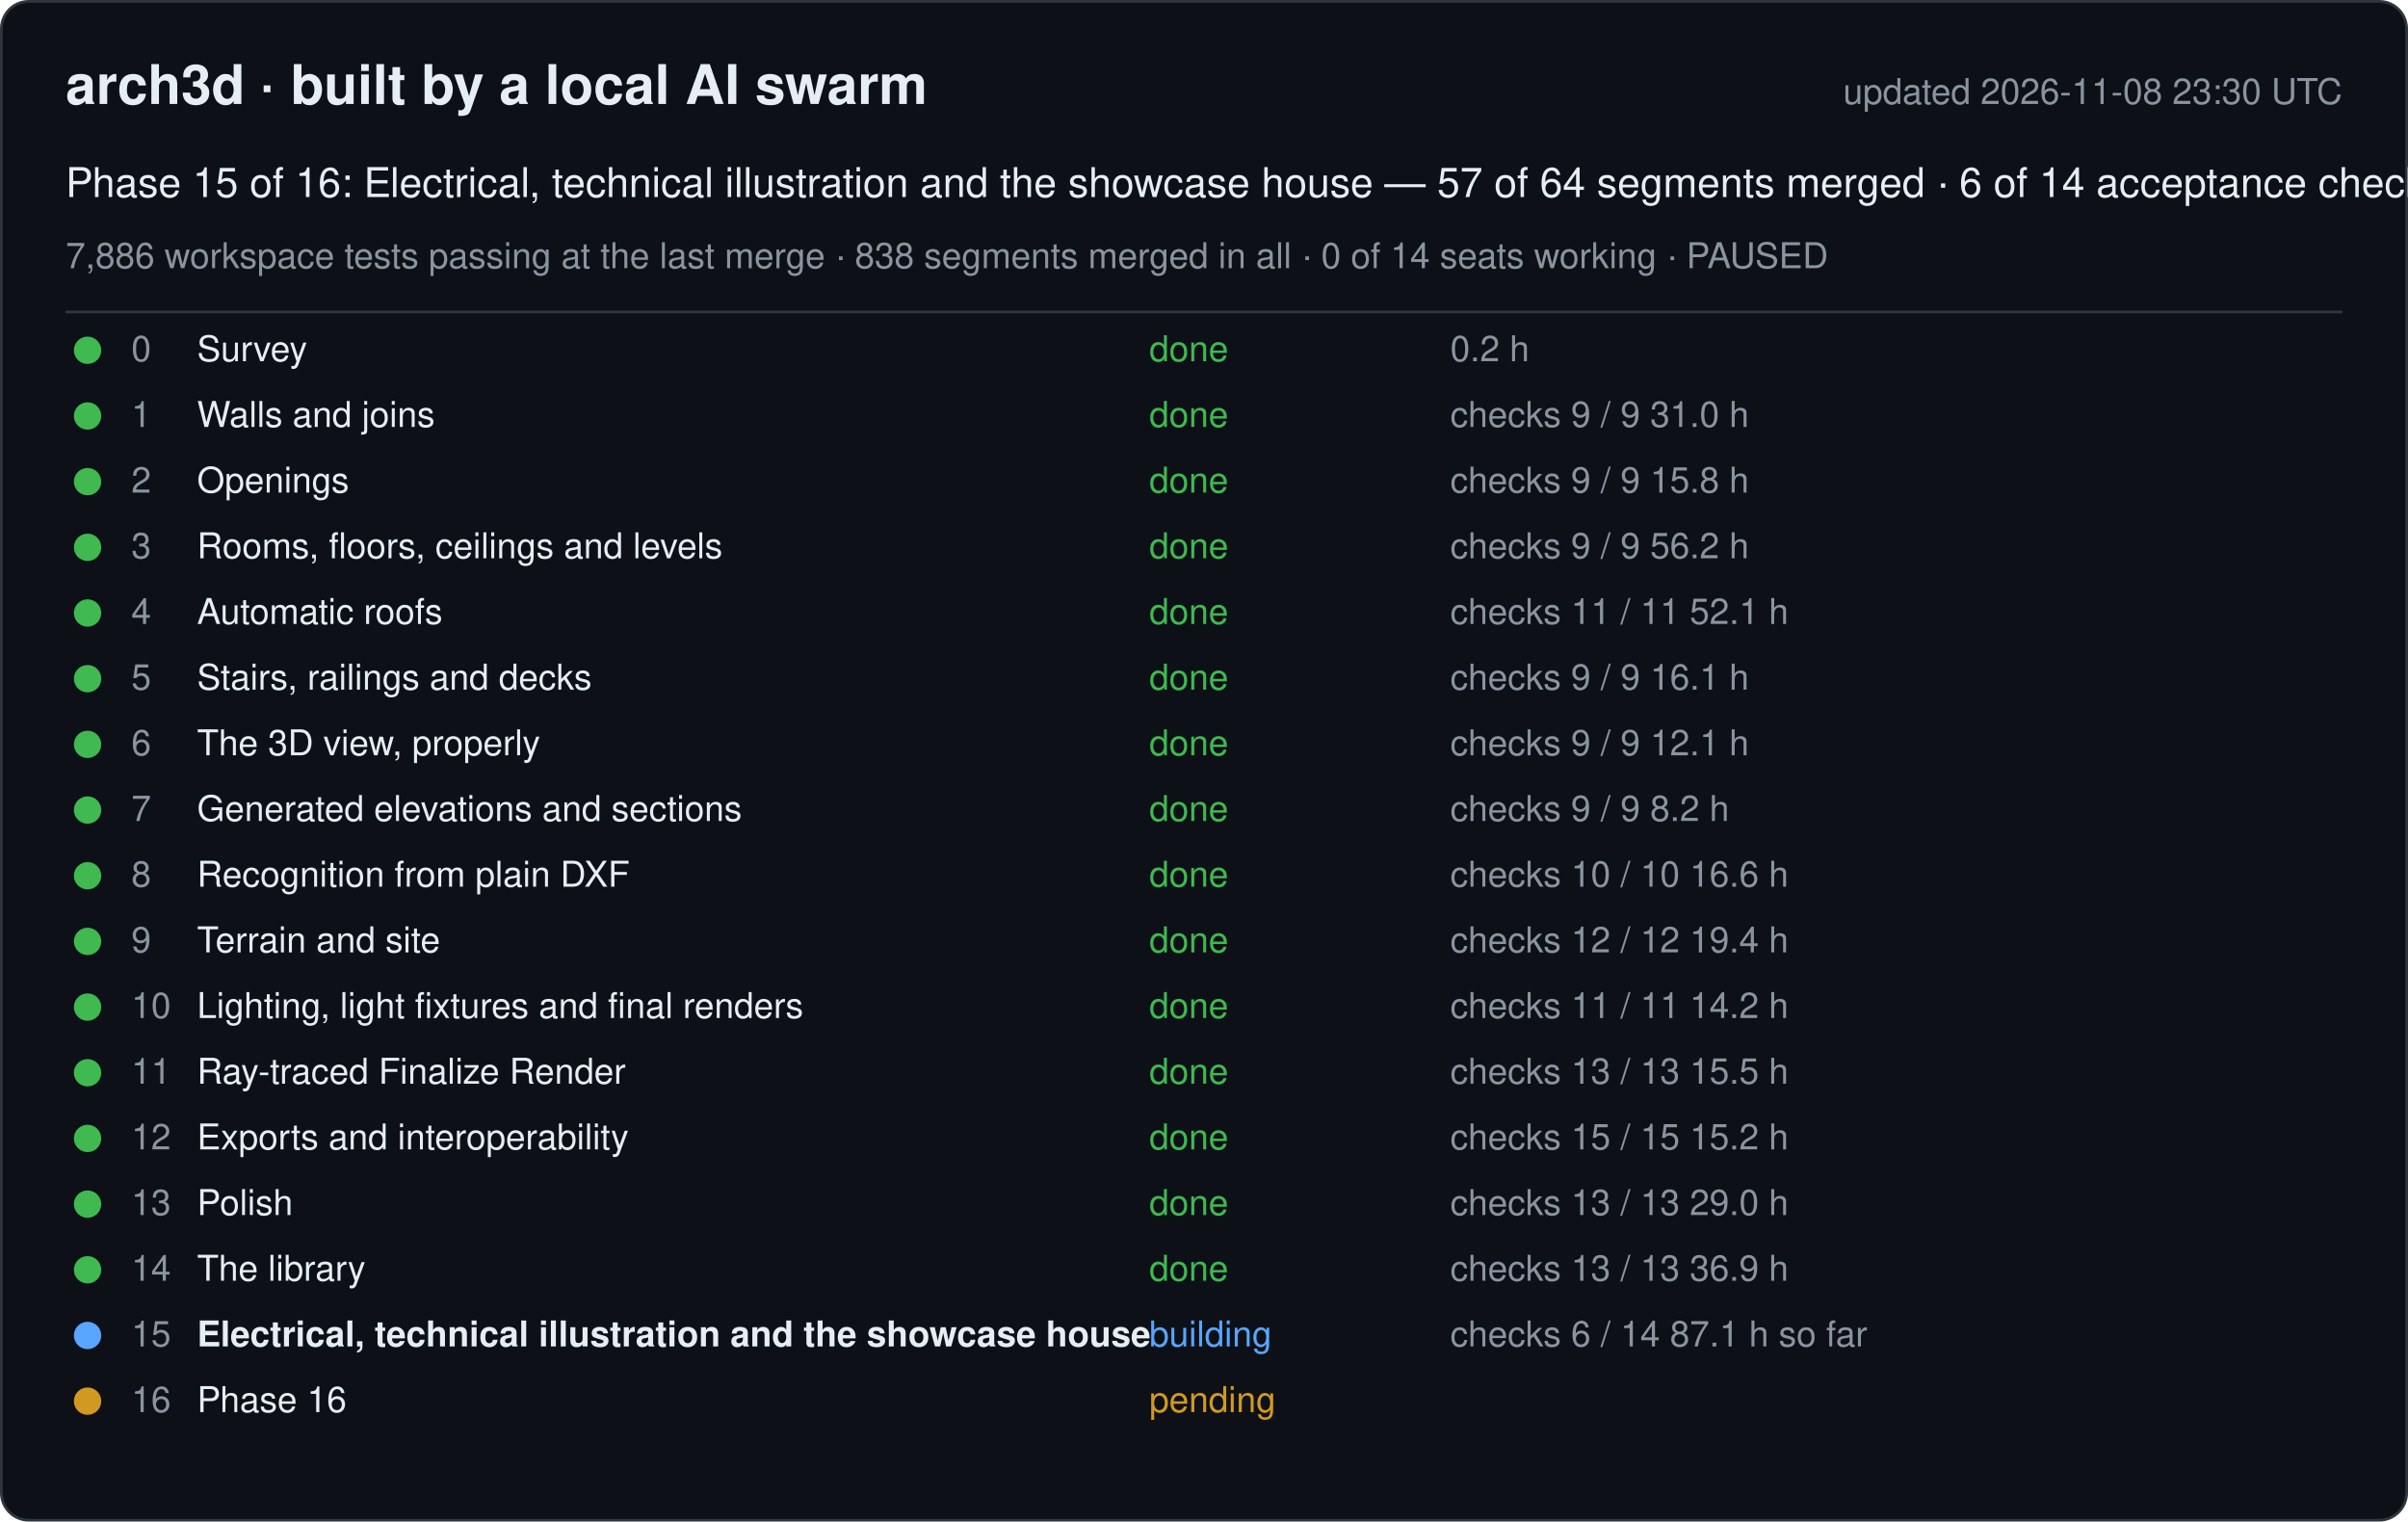
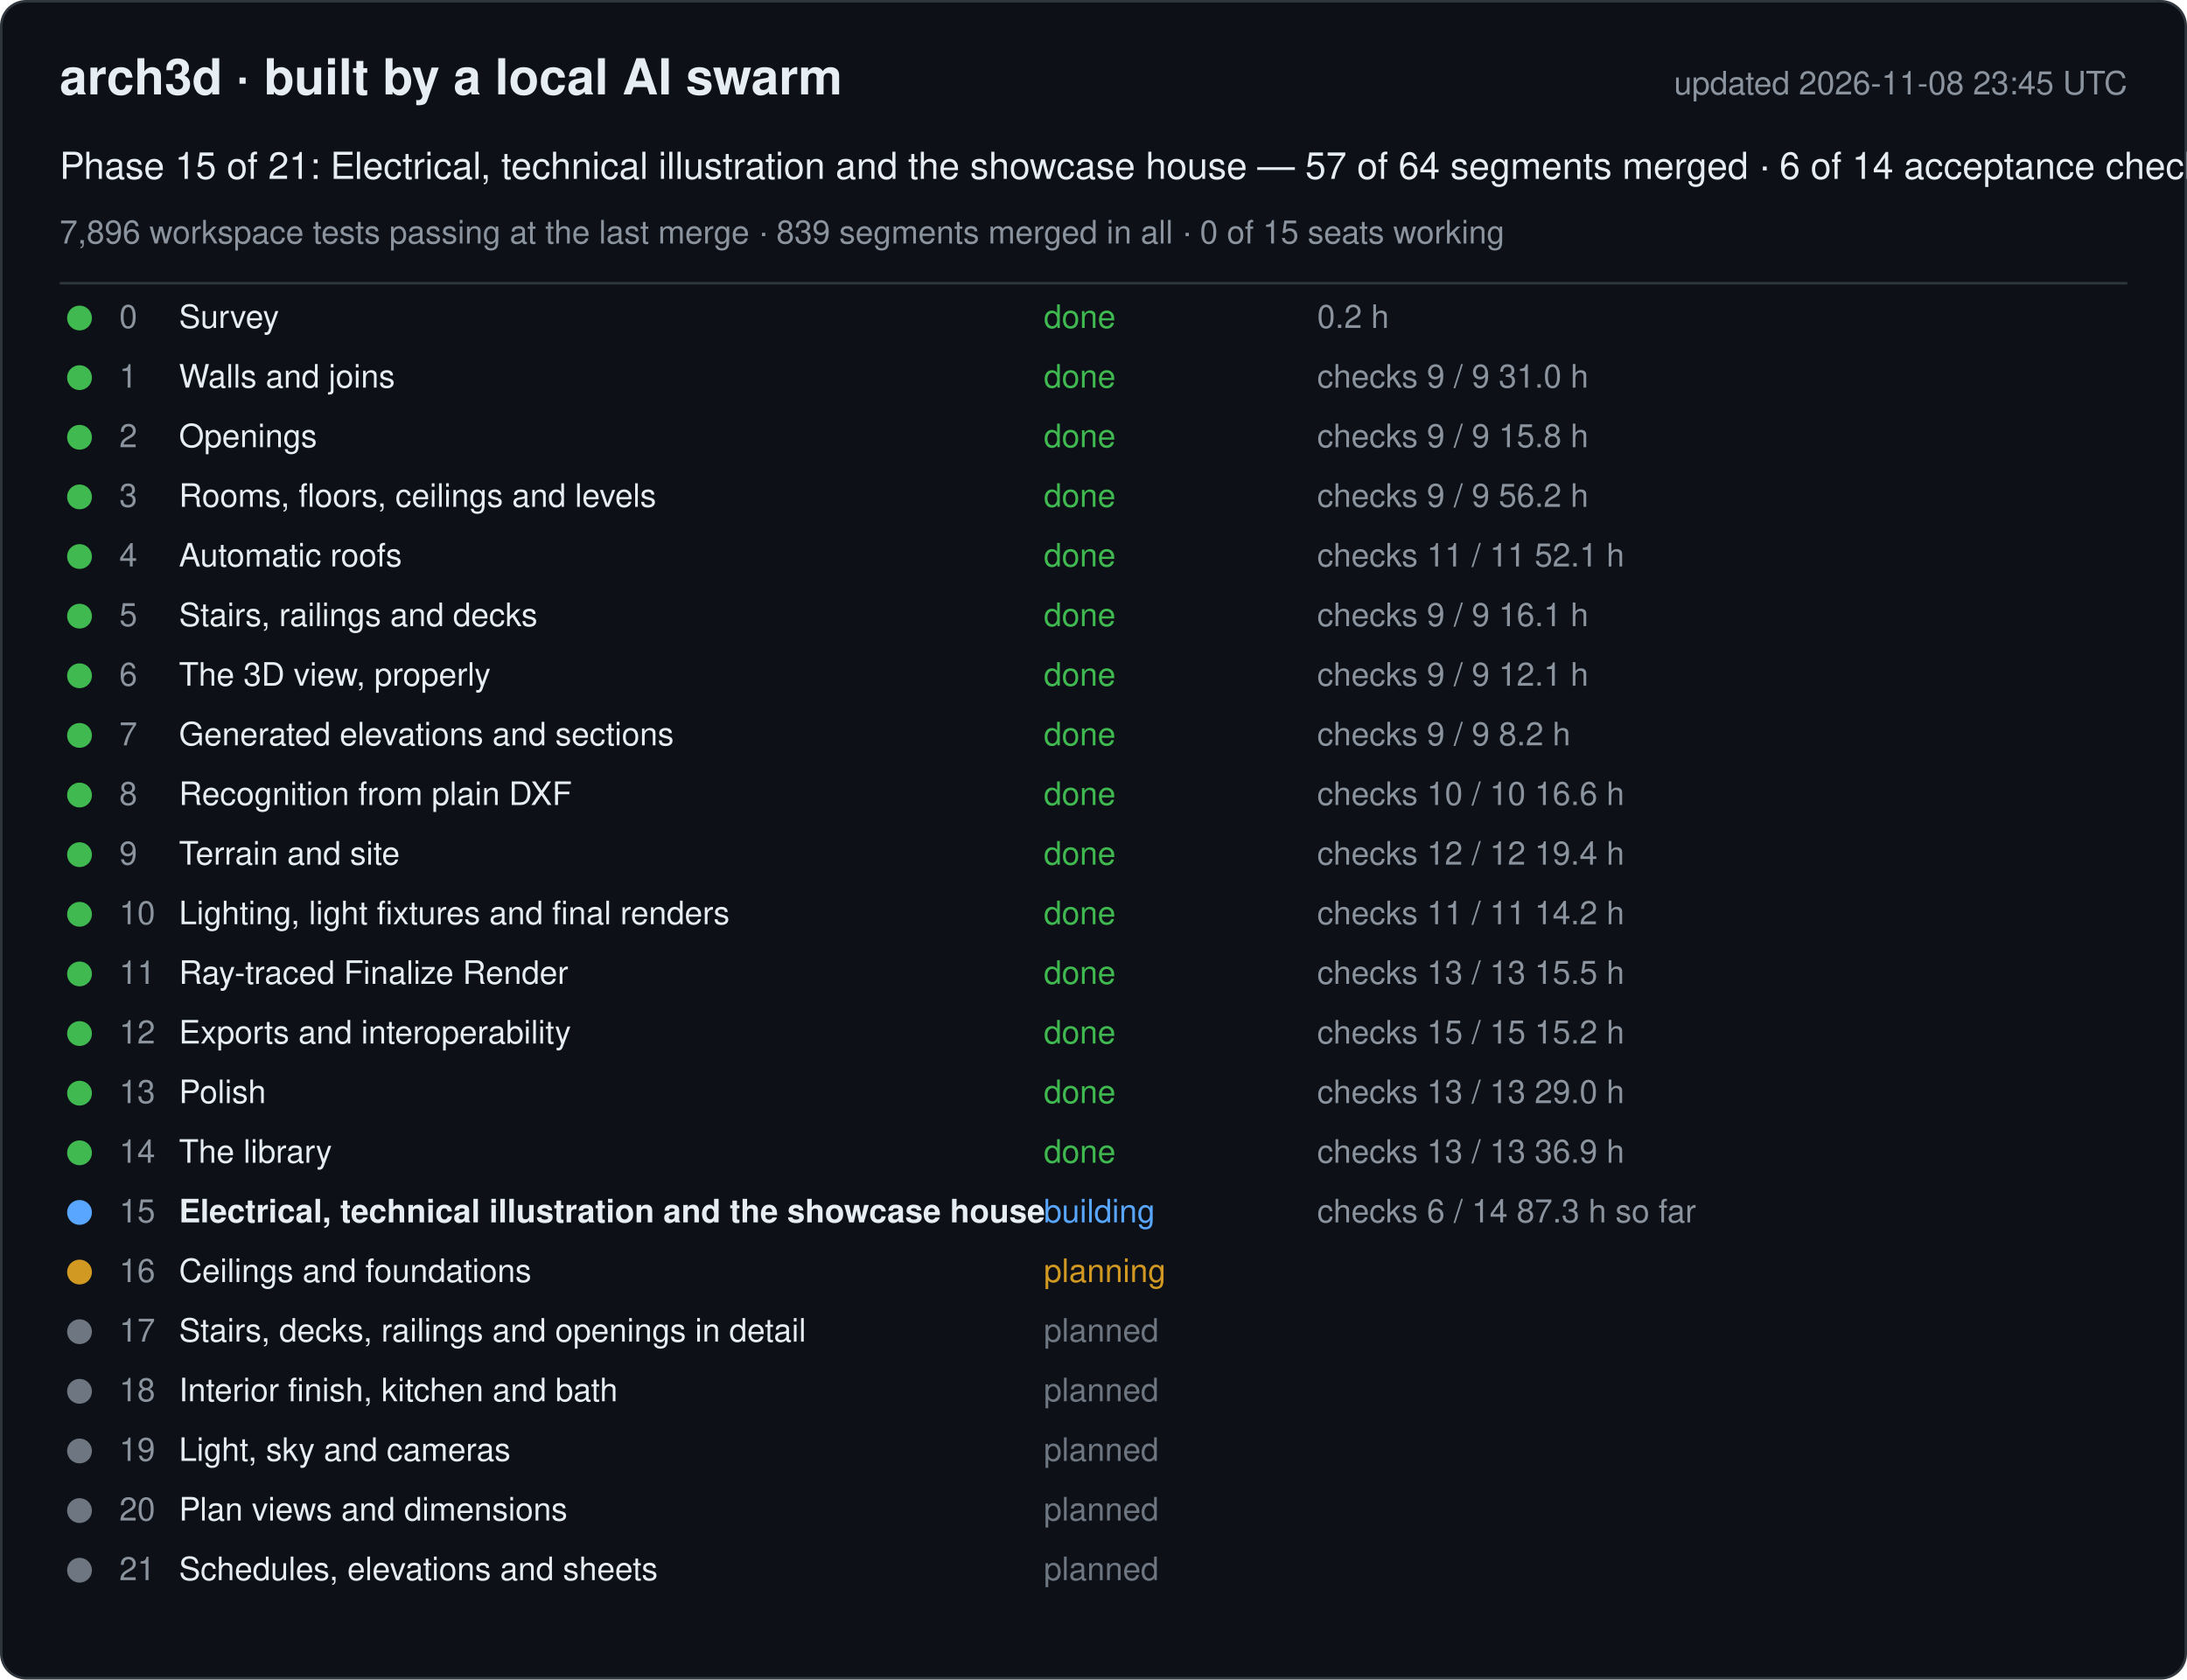
- <svg xmlns="http://www.w3.org/2000/svg" width="880" height="556" viewBox="0 0 880 556" font-family="-apple-system, Segoe UI, Helvetica, Arial, sans-serif">
-   <rect x="0.5" y="0.5" width="879" height="555" rx="10" fill="#0d1117" stroke="#30363d" />
+ <svg xmlns="http://www.w3.org/2000/svg" width="880" height="676" viewBox="0 0 880 676" font-family="-apple-system, Segoe UI, Helvetica, Arial, sans-serif">
+   <rect x="0.5" y="0.5" width="879" height="675" rx="10" fill="#0d1117" stroke="#30363d" />
  <text x="24" y="38" font-size="20" font-weight="600" fill="#e6edf3">arch3d · built by a local AI swarm</text>
-   <text x="856" y="38" font-size="13" fill="#8b949e" text-anchor="end">updated 2026-11-08 23:30 UTC</text>
-   <text x="24" y="72" font-size="15" fill="#e6edf3">Phase 15 of 16: Electrical, technical illustration and the showcase house — 57 of 64 segments merged · 6 of 14 acceptance checks</text>
-   <text x="24" y="98" font-size="13" fill="#8b949e">7,886 workspace tests passing at the last merge · 838 segments merged in all · 0 of 14 seats working · PAUSED</text>
+   <text x="856" y="38" font-size="13" fill="#8b949e" text-anchor="end">updated 2026-11-08 23:45 UTC</text>
+   <text x="24" y="72" font-size="15" fill="#e6edf3">Phase 15 of 21: Electrical, technical illustration and the showcase house — 57 of 64 segments merged · 6 of 14 acceptance checks</text>
+   <text x="24" y="98" font-size="13" fill="#8b949e">7,896 workspace tests passing at the last merge · 839 segments merged in all · 0 of 15 seats working</text>
  <line x1="24" y1="114" x2="856" y2="114" stroke="#30363d" />
  <g data-phase="0">
    <circle cx="32" cy="128" r="5" fill="#3fb950" />
    <text x="48" y="132" font-size="13" fill="#8b949e">0</text>
    <text x="72" y="132" font-size="13" fill="#e6edf3">Survey</text>
    <text x="420" y="132" font-size="13" fill="#3fb950">done</text>
    <text x="530" y="132" font-size="13" fill="#8b949e">0.2 h</text>
  </g>
  <g data-phase="1">
    <circle cx="32" cy="152" r="5" fill="#3fb950" />
    <text x="48" y="156" font-size="13" fill="#8b949e">1</text>
    <text x="72" y="156" font-size="13" fill="#e6edf3">Walls and joins</text>
    <text x="420" y="156" font-size="13" fill="#3fb950">done</text>
    <text x="530" y="156" font-size="13" fill="#8b949e">checks 9 / 9   31.0 h</text>
  </g>
  <g data-phase="2">
    <circle cx="32" cy="176" r="5" fill="#3fb950" />
    <text x="48" y="180" font-size="13" fill="#8b949e">2</text>
    <text x="72" y="180" font-size="13" fill="#e6edf3">Openings</text>
    <text x="420" y="180" font-size="13" fill="#3fb950">done</text>
    <text x="530" y="180" font-size="13" fill="#8b949e">checks 9 / 9   15.8 h</text>
  </g>
  <g data-phase="3">
    <circle cx="32" cy="200" r="5" fill="#3fb950" />
    <text x="48" y="204" font-size="13" fill="#8b949e">3</text>
    <text x="72" y="204" font-size="13" fill="#e6edf3">Rooms, floors, ceilings and levels</text>
    <text x="420" y="204" font-size="13" fill="#3fb950">done</text>
    <text x="530" y="204" font-size="13" fill="#8b949e">checks 9 / 9   56.2 h</text>
  </g>
  <g data-phase="4">
    <circle cx="32" cy="224" r="5" fill="#3fb950" />
    <text x="48" y="228" font-size="13" fill="#8b949e">4</text>
    <text x="72" y="228" font-size="13" fill="#e6edf3">Automatic roofs</text>
    <text x="420" y="228" font-size="13" fill="#3fb950">done</text>
    <text x="530" y="228" font-size="13" fill="#8b949e">checks 11 / 11   52.1 h</text>
  </g>
  <g data-phase="5">
    <circle cx="32" cy="248" r="5" fill="#3fb950" />
    <text x="48" y="252" font-size="13" fill="#8b949e">5</text>
    <text x="72" y="252" font-size="13" fill="#e6edf3">Stairs, railings and decks</text>
    <text x="420" y="252" font-size="13" fill="#3fb950">done</text>
    <text x="530" y="252" font-size="13" fill="#8b949e">checks 9 / 9   16.1 h</text>
  </g>
  <g data-phase="6">
    <circle cx="32" cy="272" r="5" fill="#3fb950" />
    <text x="48" y="276" font-size="13" fill="#8b949e">6</text>
    <text x="72" y="276" font-size="13" fill="#e6edf3">The 3D view, properly</text>
    <text x="420" y="276" font-size="13" fill="#3fb950">done</text>
    <text x="530" y="276" font-size="13" fill="#8b949e">checks 9 / 9   12.1 h</text>
  </g>
  <g data-phase="7">
    <circle cx="32" cy="296" r="5" fill="#3fb950" />
    <text x="48" y="300" font-size="13" fill="#8b949e">7</text>
    <text x="72" y="300" font-size="13" fill="#e6edf3">Generated elevations and sections</text>
    <text x="420" y="300" font-size="13" fill="#3fb950">done</text>
    <text x="530" y="300" font-size="13" fill="#8b949e">checks 9 / 9   8.2 h</text>
  </g>
  <g data-phase="8">
    <circle cx="32" cy="320" r="5" fill="#3fb950" />
    <text x="48" y="324" font-size="13" fill="#8b949e">8</text>
    <text x="72" y="324" font-size="13" fill="#e6edf3">Recognition from plain DXF</text>
    <text x="420" y="324" font-size="13" fill="#3fb950">done</text>
    <text x="530" y="324" font-size="13" fill="#8b949e">checks 10 / 10   16.6 h</text>
  </g>
  <g data-phase="9">
    <circle cx="32" cy="344" r="5" fill="#3fb950" />
    <text x="48" y="348" font-size="13" fill="#8b949e">9</text>
    <text x="72" y="348" font-size="13" fill="#e6edf3">Terrain and site</text>
    <text x="420" y="348" font-size="13" fill="#3fb950">done</text>
    <text x="530" y="348" font-size="13" fill="#8b949e">checks 12 / 12   19.4 h</text>
  </g>
  <g data-phase="10">
    <circle cx="32" cy="368" r="5" fill="#3fb950" />
    <text x="48" y="372" font-size="13" fill="#8b949e">10</text>
    <text x="72" y="372" font-size="13" fill="#e6edf3">Lighting, light fixtures and final renders</text>
    <text x="420" y="372" font-size="13" fill="#3fb950">done</text>
    <text x="530" y="372" font-size="13" fill="#8b949e">checks 11 / 11   14.2 h</text>
  </g>
  <g data-phase="11">
    <circle cx="32" cy="392" r="5" fill="#3fb950" />
    <text x="48" y="396" font-size="13" fill="#8b949e">11</text>
    <text x="72" y="396" font-size="13" fill="#e6edf3">Ray-traced Finalize Render</text>
    <text x="420" y="396" font-size="13" fill="#3fb950">done</text>
    <text x="530" y="396" font-size="13" fill="#8b949e">checks 13 / 13   15.5 h</text>
  </g>
  <g data-phase="12">
    <circle cx="32" cy="416" r="5" fill="#3fb950" />
    <text x="48" y="420" font-size="13" fill="#8b949e">12</text>
    <text x="72" y="420" font-size="13" fill="#e6edf3">Exports and interoperability</text>
    <text x="420" y="420" font-size="13" fill="#3fb950">done</text>
    <text x="530" y="420" font-size="13" fill="#8b949e">checks 15 / 15   15.2 h</text>
  </g>
  <g data-phase="13">
    <circle cx="32" cy="440" r="5" fill="#3fb950" />
    <text x="48" y="444" font-size="13" fill="#8b949e">13</text>
    <text x="72" y="444" font-size="13" fill="#e6edf3">Polish</text>
    <text x="420" y="444" font-size="13" fill="#3fb950">done</text>
    <text x="530" y="444" font-size="13" fill="#8b949e">checks 13 / 13   29.0 h</text>
  </g>
  <g data-phase="14">
    <circle cx="32" cy="464" r="5" fill="#3fb950" />
    <text x="48" y="468" font-size="13" fill="#8b949e">14</text>
    <text x="72" y="468" font-size="13" fill="#e6edf3">The library</text>
    <text x="420" y="468" font-size="13" fill="#3fb950">done</text>
    <text x="530" y="468" font-size="13" fill="#8b949e">checks 13 / 13   36.9 h</text>
  </g>
  <g data-phase="15">
    <circle cx="32" cy="488" r="5" fill="#58a6ff" />
    <text x="48" y="492" font-size="13" fill="#8b949e">15</text>
    <text x="72" y="492" font-size="13" fill="#e6edf3" font-weight="600">Electrical, technical illustration and the showcase house</text>
    <text x="420" y="492" font-size="13" fill="#58a6ff">building</text>
-     <text x="530" y="492" font-size="13" fill="#8b949e">checks 6 / 14   87.1 h so far</text>
+     <text x="530" y="492" font-size="13" fill="#8b949e">checks 6 / 14   87.3 h so far</text>
  </g>
  <g data-phase="16">
    <circle cx="32" cy="512" r="5" fill="#d29922" />
    <text x="48" y="516" font-size="13" fill="#8b949e">16</text>
-     <text x="72" y="516" font-size="13" fill="#e6edf3">Phase 16</text>
-     <text x="420" y="516" font-size="13" fill="#d29922">pending</text>
+     <text x="72" y="516" font-size="13" fill="#e6edf3">Ceilings and foundations</text>
+     <text x="420" y="516" font-size="13" fill="#d29922">planning</text>
    <text x="530" y="516" font-size="13" fill="#8b949e" />
  </g>
+   <g data-phase="17">
+     <circle cx="32" cy="536" r="5" fill="#6e7681" />
+     <text x="48" y="540" font-size="13" fill="#8b949e">17</text>
+     <text x="72" y="540" font-size="13" fill="#e6edf3">Stairs, decks, railings and openings in detail</text>
+     <text x="420" y="540" font-size="13" fill="#6e7681">planned</text>
+     <text x="530" y="540" font-size="13" fill="#8b949e" />
+   </g>
+   <g data-phase="18">
+     <circle cx="32" cy="560" r="5" fill="#6e7681" />
+     <text x="48" y="564" font-size="13" fill="#8b949e">18</text>
+     <text x="72" y="564" font-size="13" fill="#e6edf3">Interior finish, kitchen and bath</text>
+     <text x="420" y="564" font-size="13" fill="#6e7681">planned</text>
+     <text x="530" y="564" font-size="13" fill="#8b949e" />
+   </g>
+   <g data-phase="19">
+     <circle cx="32" cy="584" r="5" fill="#6e7681" />
+     <text x="48" y="588" font-size="13" fill="#8b949e">19</text>
+     <text x="72" y="588" font-size="13" fill="#e6edf3">Light, sky and cameras</text>
+     <text x="420" y="588" font-size="13" fill="#6e7681">planned</text>
+     <text x="530" y="588" font-size="13" fill="#8b949e" />
+   </g>
+   <g data-phase="20">
+     <circle cx="32" cy="608" r="5" fill="#6e7681" />
+     <text x="48" y="612" font-size="13" fill="#8b949e">20</text>
+     <text x="72" y="612" font-size="13" fill="#e6edf3">Plan views and dimensions</text>
+     <text x="420" y="612" font-size="13" fill="#6e7681">planned</text>
+     <text x="530" y="612" font-size="13" fill="#8b949e" />
+   </g>
+   <g data-phase="21">
+     <circle cx="32" cy="632" r="5" fill="#6e7681" />
+     <text x="48" y="636" font-size="13" fill="#8b949e">21</text>
+     <text x="72" y="636" font-size="13" fill="#e6edf3">Schedules, elevations and sheets</text>
+     <text x="420" y="636" font-size="13" fill="#6e7681">planned</text>
+     <text x="530" y="636" font-size="13" fill="#8b949e" />
+   </g>
</svg>
